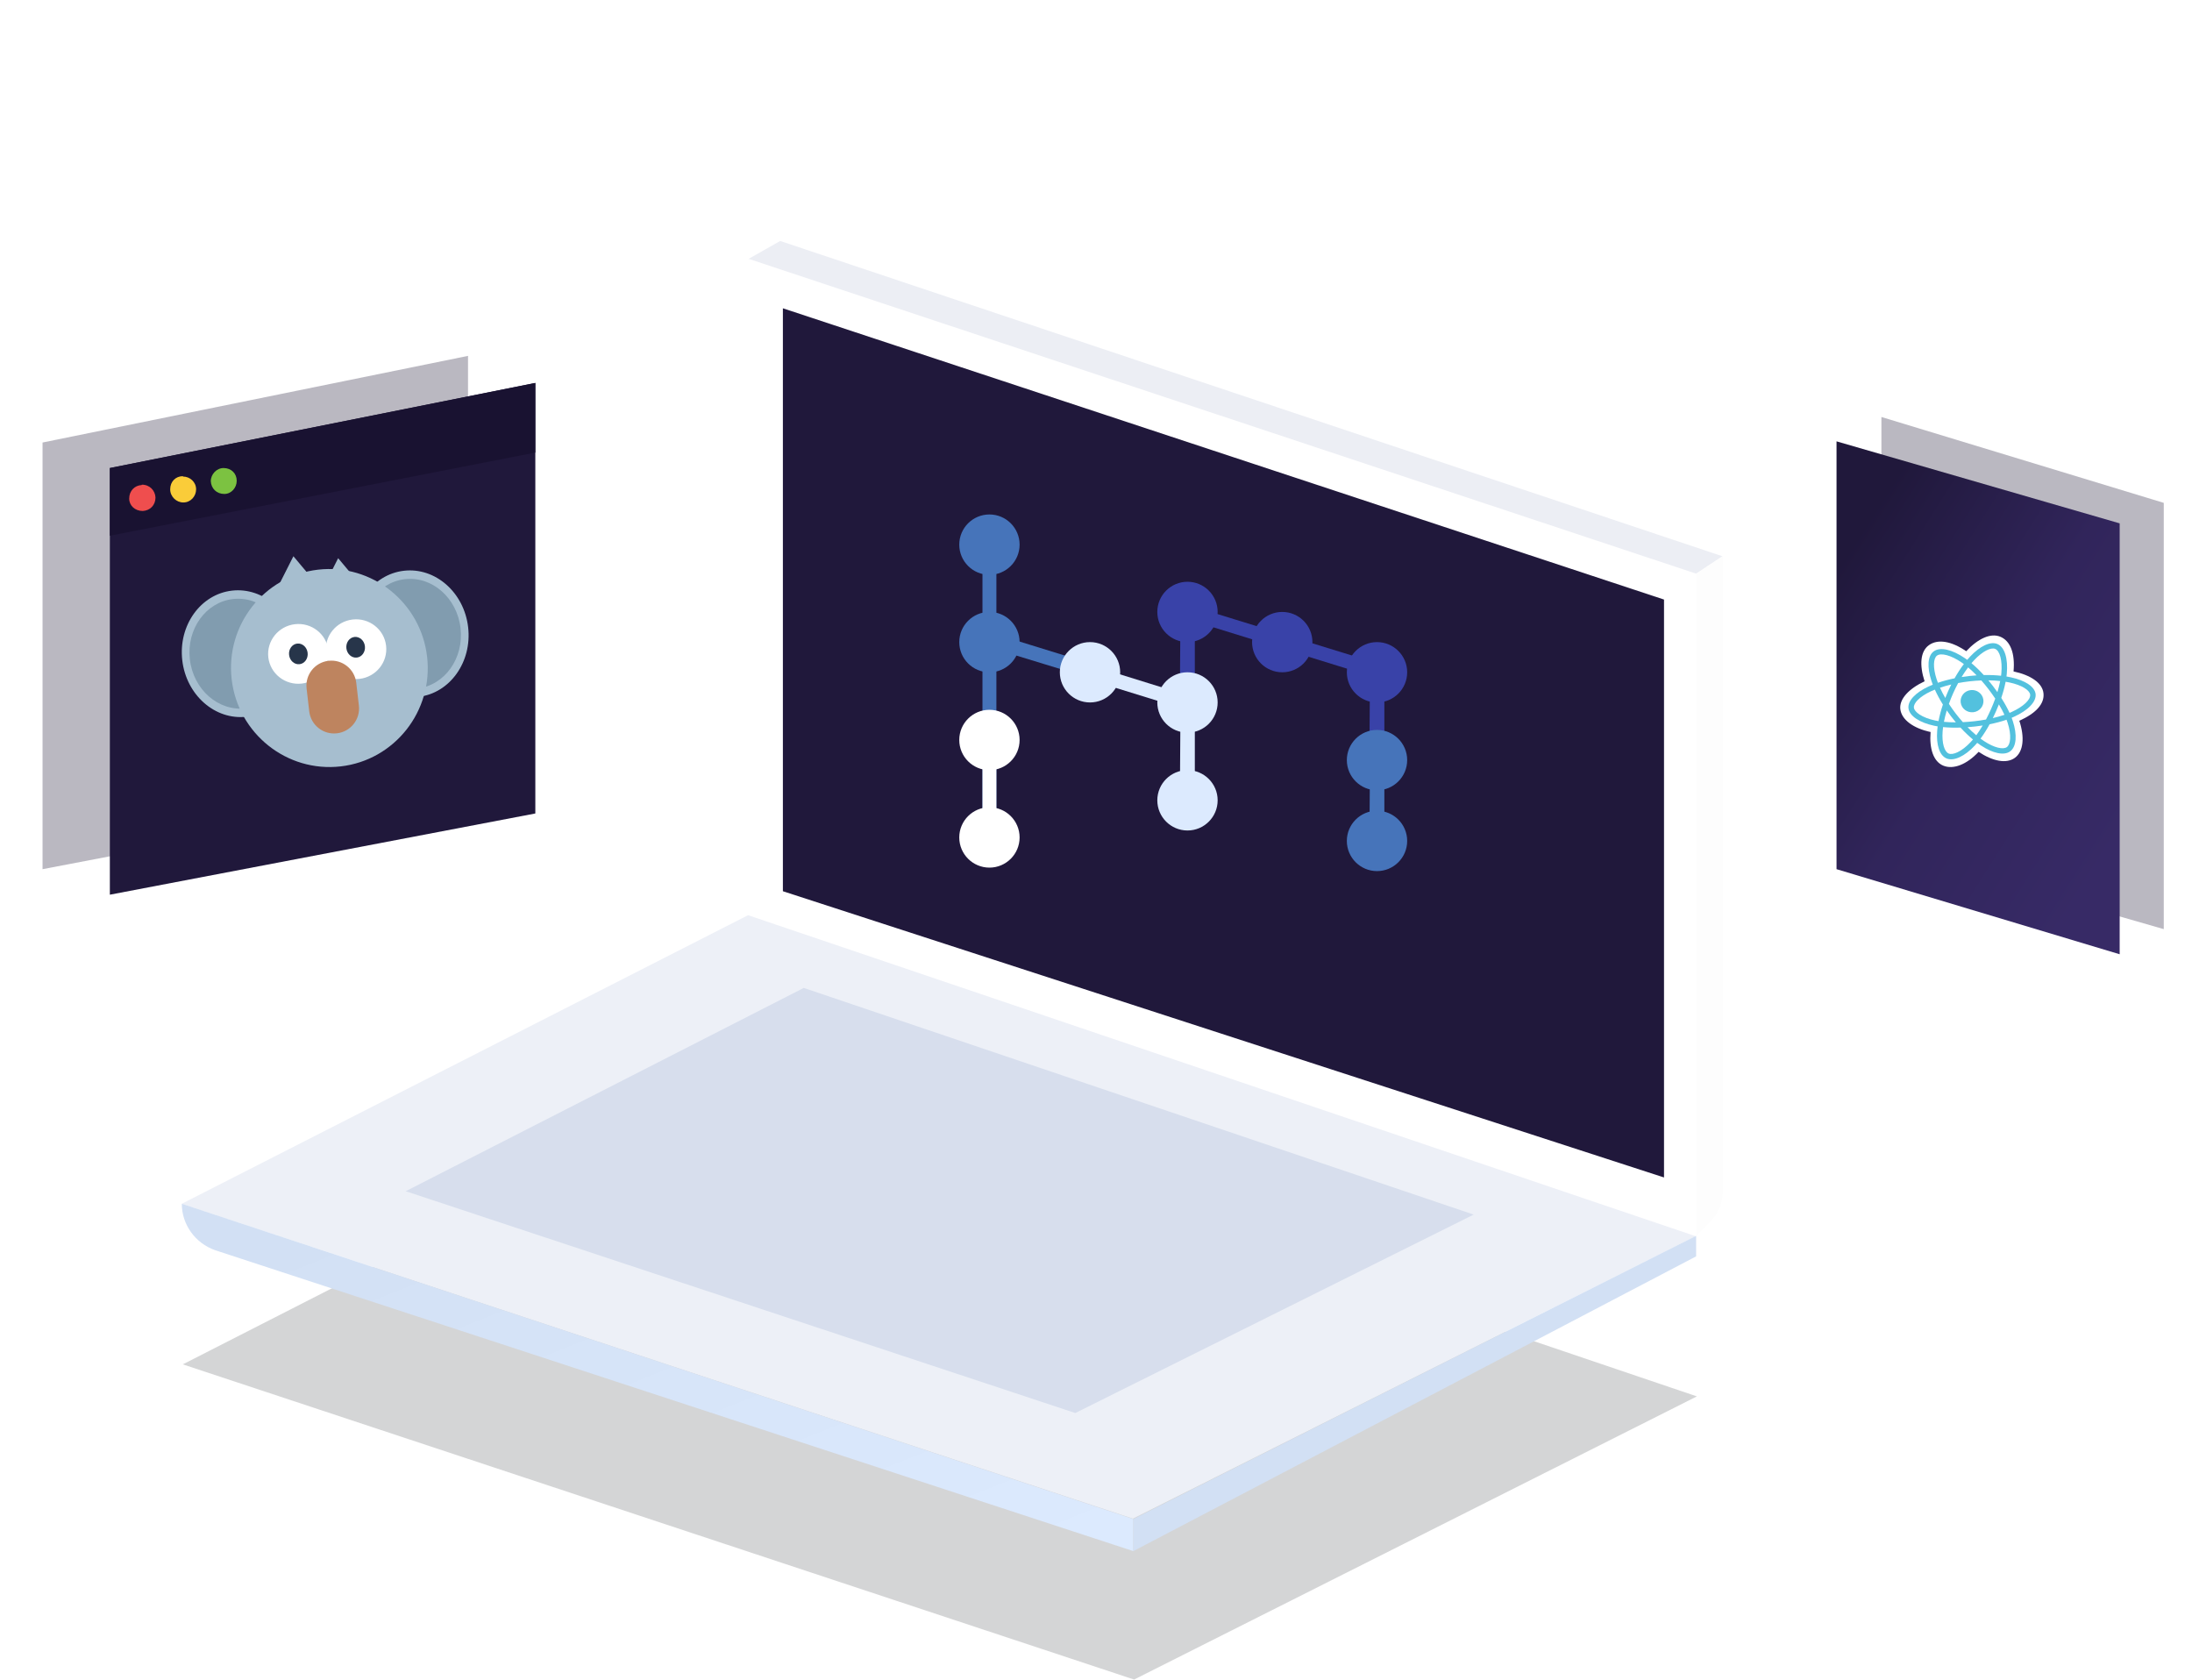
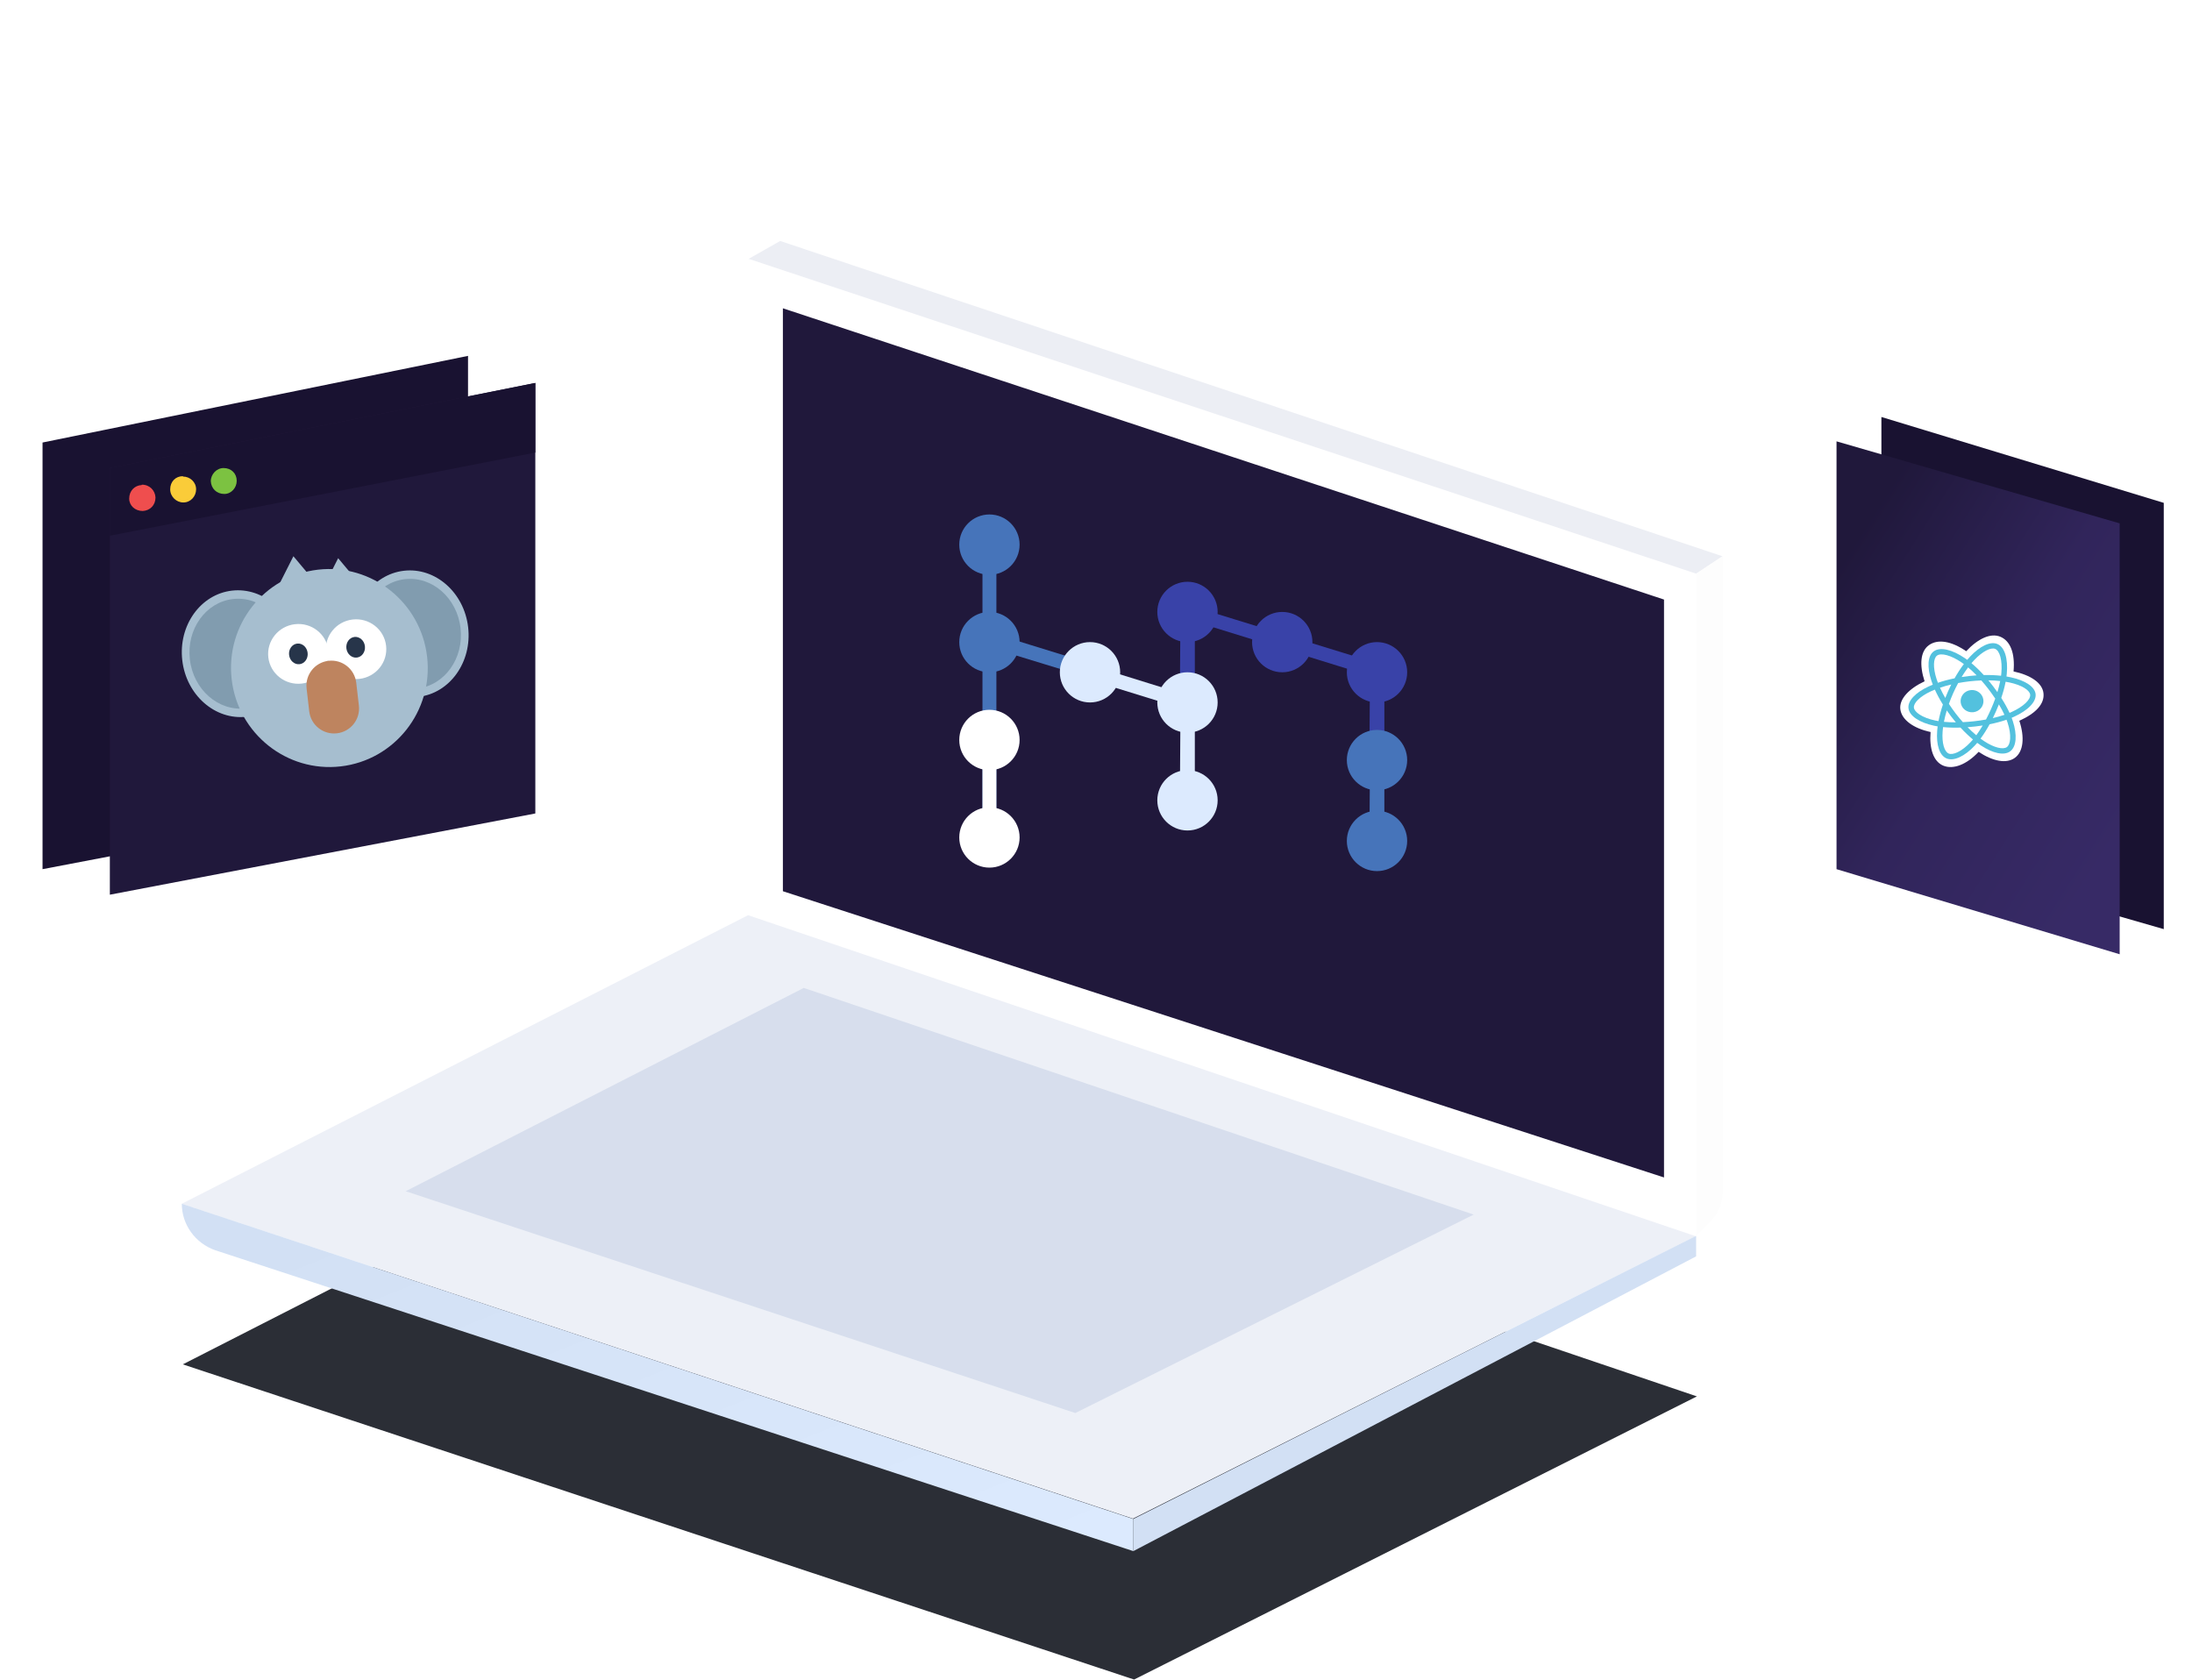
<svg xmlns="http://www.w3.org/2000/svg" style="isolation:isolate" viewBox="406.553 204.862 626.894 480.32" width="626.894" height="480.32">
-   <path d=" M 745.72 214.818 L 965.525 392.145 L 745.72 569.361 L 525.803 392.145 L 745.72 214.818 Z " fill-rule="evenodd" fill="none" />
+   <path d=" M 745.72 214.818 L 965.525 392.145 L 745.72 569.361 L 525.803 392.145 L 745.72 214.818 Z " fillRule="evenodd" fill="none" />
  <g style="isolation: isolate;">
-     <path d=" M 745.72 214.818 L 965.525 392.145 L 745.72 569.361 L 525.803 392.145 L 745.72 214.818 Z " fill-rule="evenodd" fill="none" vector-effect="non-scaling-stroke" stroke-width="2.212" stroke="rgb(255,255,255)" stroke-opacity="0.1" stroke-linejoin="miter" stroke-linecap="round" stroke-miterlimit="9" />
+     <path d=" M 745.72 214.818 L 965.525 392.145 L 745.72 569.361 L 525.803 392.145 L 745.72 214.818 Z " fillRule="evenodd" fill="none" vector-effect="non-scaling-stroke" stroke-width="2.212" stroke="rgb(255,255,255)" stroke-opacity="0.1" strokeLinejoin="miter" stroke-linecap="round" strokeMiterlimit="9" />
  </g>
-   <path d=" M 620.496 466.593 L 620.496 278.979 L 891.519 368.914 C 891.519 368.914 892.294 558.078 891.519 558.299 C 890.855 558.631 620.496 466.483 620.496 466.483 L 620.496 466.593 Z " fill-rule="evenodd" fill="rgb(255,255,255)" />
-   <path d=" M 620.496 278.979 L 629.677 273.779 L 899.152 363.936 L 891.63 368.914 L 620.606 278.868 L 620.496 278.979 Z " fill-rule="evenodd" fill="rgb(236,238,244)" />
-   <path d=" M 458.877 595.025 L 620.827 512.391 L 891.851 604.207 L 730.896 685.182 L 458.766 595.025 L 458.877 595.025 Z " fill-rule="evenodd" fill="rgb(43,46,54)" fill-opacity="0.2" />
-   <path d=" M 458.545 549.117 L 620.496 466.593 L 891.519 558.409 L 730.564 639.163 L 458.435 549.117 L 458.545 549.117 Z " fill-rule="evenodd" fill="rgb(237,240,247)" />
-   <path d=" M 522.485 545.577 L 636.425 487.39 L 828.022 552.215 L 714.082 608.964 L 522.706 545.577 L 522.485 545.577 Z " fill-rule="evenodd" fill="rgb(215,222,237)" />
+   <path d=" M 620.496 466.593 L 620.496 278.979 L 891.519 368.914 C 891.519 368.914 892.294 558.078 891.519 558.299 C 890.855 558.631 620.496 466.483 620.496 466.483 L 620.496 466.593 Z " fillRule="evenodd" fill="rgb(255,255,255)" />
+   <path d=" M 620.496 278.979 L 629.677 273.779 L 899.152 363.936 L 891.63 368.914 L 620.606 278.868 L 620.496 278.979 Z " fillRule="evenodd" fill="rgb(236,238,244)" />
+   <path d=" M 458.877 595.025 L 620.827 512.391 L 891.851 604.207 L 730.896 685.182 L 458.766 595.025 L 458.877 595.025 Z " fillRule="evenodd" fill="rgb(43,46,54)" fillOpacity="0.2" />
+   <path d=" M 458.545 549.117 L 620.496 466.593 L 891.519 558.409 L 730.564 639.163 L 458.435 549.117 L 458.545 549.117 Z " fillRule="evenodd" fill="rgb(237,240,247)" />
+   <path d=" M 522.485 545.577 L 636.425 487.39 L 828.022 552.215 L 714.082 608.964 L 522.706 545.577 L 522.485 545.577 Z " fillRule="evenodd" fill="rgb(215,222,237)" />
  <linearGradient id="_lgradient_2" x1="9.218%" y1="13.449%" x2="97.82%" y2="94.074%">
    <stop offset="0%" stop-opacity="1" style="stop-color:rgb(210,224,244)" />
    <stop offset="100%" stop-opacity="1" style="stop-color:rgb(220,234,254)" />
  </linearGradient>
-   <path d=" M 458.545 549.117 C 458.545 555.091 462.417 560.401 468.059 562.392 L 730.675 648.456 L 730.675 639.274 L 458.545 549.117 Z " fill-rule="evenodd" fill="url(#_lgradient_2)" />
-   <path d=" M 730.675 639.274 L 730.675 648.456 L 891.63 564.162 L 891.63 558.299 L 730.675 639.274 Z " fill-rule="evenodd" fill="rgb(210,224,244)" />
-   <path d=" M 891.63 368.914 L 891.63 558.299 L 895.612 554.316 C 897.825 552.104 899.263 548.785 899.263 545.799 L 899.263 363.936 L 891.74 368.914 L 891.63 368.914 Z " fill-rule="evenodd" fill="rgb(253,253,253)" />
-   <path d=" M 630.452 459.845 L 630.452 293.028 L 882.448 376.326 L 882.448 541.595 L 630.452 459.735 L 630.452 459.845 Z " fill-rule="evenodd" fill="rgb(32,24,59)" />
-   <path d=" M 687.532 357.741 L 691.515 357.741 L 691.515 446.46 L 687.532 446.46 L 687.532 357.741 Z  M 798.376 419.69 L 802.469 419.69 L 802.469 450.996 L 798.154 450.996 L 798.376 419.69 Z " fill-rule="evenodd" fill="rgb(70,116,186)" />
-   <path d=" M 798.376 393.251 L 802.469 393.251 L 802.469 427.544 L 798.154 427.544 L 798.376 393.251 Z  M 744.171 376.658 L 748.264 376.658 L 748.264 409.844 L 743.95 409.844 L 744.171 376.658 Z " fill-rule="evenodd" fill="rgb(57,66,168)" />
-   <path d=" M 744.171 405.751 L 748.264 405.751 L 748.264 438.938 L 743.95 438.938 L 744.171 405.751 Z " fill-rule="evenodd" fill="rgb(220,234,254)" />
-   <path d=" M 688.639 385.397 L 687.532 389.379 L 718.285 398.782 L 719.392 394.91 L 688.639 385.397 Z " fill-rule="evenodd" fill="rgb(70,116,186)" />
-   <path d=" M 747.268 377.985 L 746.162 381.968 L 801.916 399.225 L 803.022 395.353 L 747.379 378.206 L 747.268 377.985 Z " fill-rule="evenodd" fill="rgb(57,66,168)" />
-   <path d=" M 722.931 396.459 L 721.604 400.331 L 752.357 409.844 L 753.463 405.972 L 722.821 396.459 L 722.931 396.459 Z " fill-rule="evenodd" fill="rgb(220,234,254)" />
-   <path d=" M 687.532 409.844 L 691.515 409.844 L 691.515 451.881 L 687.532 451.881 L 687.532 409.844 Z " fill-rule="evenodd" fill="rgb(255,255,255)" />
+   <path d=" M 458.545 549.117 C 458.545 555.091 462.417 560.401 468.059 562.392 L 730.675 648.456 L 730.675 639.274 L 458.545 549.117 Z " fillRule="evenodd" fill="url(#_lgradient_2)" />
+   <path d=" M 730.675 639.274 L 730.675 648.456 L 891.63 564.162 L 891.63 558.299 L 730.675 639.274 Z " fillRule="evenodd" fill="rgb(210,224,244)" />
+   <path d=" M 891.63 368.914 L 891.63 558.299 L 895.612 554.316 C 897.825 552.104 899.263 548.785 899.263 545.799 L 899.263 363.936 L 891.74 368.914 L 891.63 368.914 Z " fillRule="evenodd" fill="rgb(253,253,253)" />
+   <path d=" M 630.452 459.845 L 630.452 293.028 L 882.448 376.326 L 882.448 541.595 L 630.452 459.735 L 630.452 459.845 Z " fillRule="evenodd" fill="rgb(32,24,59)" />
+   <path d=" M 687.532 357.741 L 691.515 357.741 L 691.515 446.46 L 687.532 446.46 L 687.532 357.741 Z  M 798.376 419.69 L 802.469 419.69 L 802.469 450.996 L 798.154 450.996 L 798.376 419.69 Z " fillRule="evenodd" fill="rgb(70,116,186)" />
+   <path d=" M 798.376 393.251 L 802.469 393.251 L 802.469 427.544 L 798.154 427.544 L 798.376 393.251 Z  M 744.171 376.658 L 748.264 376.658 L 748.264 409.844 L 743.95 409.844 L 744.171 376.658 Z " fillRule="evenodd" fill="rgb(57,66,168)" />
+   <path d=" M 744.171 405.751 L 748.264 405.751 L 748.264 438.938 L 743.95 438.938 L 744.171 405.751 Z " fillRule="evenodd" fill="rgb(220,234,254)" />
+   <path d=" M 688.639 385.397 L 687.532 389.379 L 718.285 398.782 L 719.392 394.91 L 688.639 385.397 Z " fillRule="evenodd" fill="rgb(70,116,186)" />
+   <path d=" M 747.268 377.985 L 746.162 381.968 L 801.916 399.225 L 803.022 395.353 L 747.379 378.206 L 747.268 377.985 Z " fillRule="evenodd" fill="rgb(57,66,168)" />
+   <path d=" M 722.931 396.459 L 721.604 400.331 L 752.357 409.844 L 753.463 405.972 L 722.821 396.459 L 722.931 396.459 Z " fillRule="evenodd" fill="rgb(220,234,254)" />
+   <path d=" M 687.532 409.844 L 691.515 409.844 L 691.515 451.881 L 687.532 451.881 L 687.532 409.844 Z " fillRule="evenodd" fill="rgb(255,255,255)" />
  <path d=" M 680.895 360.618 C 680.895 355.855 684.761 351.989 689.524 351.989 C 694.286 351.989 698.152 355.855 698.152 360.618 C 698.152 365.38 694.286 369.246 689.524 369.246 C 684.761 369.246 680.895 365.38 680.895 360.618 Z " fill="rgb(70,116,186)" />
  <path d=" M 680.895 388.494 C 680.895 383.732 684.761 379.866 689.524 379.866 C 694.286 379.866 698.152 383.732 698.152 388.494 C 698.152 393.256 694.286 397.123 689.524 397.123 C 684.761 397.123 680.895 393.256 680.895 388.494 Z " fill="rgb(70,116,186)" />
  <path d=" M 680.895 416.482 C 680.895 411.719 684.761 407.853 689.524 407.853 C 694.286 407.853 698.152 411.719 698.152 416.482 C 698.152 421.244 694.286 425.11 689.524 425.11 C 684.761 425.11 680.895 421.244 680.895 416.482 Z " fill="rgb(255,255,255)" />
  <path d=" M 709.657 397.123 C 709.657 392.361 713.523 388.494 718.285 388.494 C 723.048 388.494 726.914 392.361 726.914 397.123 C 726.914 401.885 723.048 405.751 718.285 405.751 C 713.523 405.751 709.657 401.885 709.657 397.123 Z " fill="rgb(220,234,254)" />
  <path d=" M 737.534 405.751 C 737.534 400.989 741.4 397.123 746.162 397.123 C 750.924 397.123 754.791 400.989 754.791 405.751 C 754.791 410.513 750.924 414.38 746.162 414.38 C 741.4 414.38 737.534 410.513 737.534 405.751 Z " fill="rgb(220,234,254)" />
  <path d=" M 791.738 422.234 C 791.738 417.472 795.605 413.605 800.367 413.605 C 805.129 413.605 808.995 417.472 808.995 422.234 C 808.995 426.996 805.129 430.862 800.367 430.862 C 795.605 430.862 791.738 426.996 791.738 422.234 Z " fill="rgb(70,116,186)" />
  <path d=" M 791.738 445.354 C 791.738 440.592 795.605 436.725 800.367 436.725 C 805.129 436.725 808.995 440.592 808.995 445.354 C 808.995 450.116 805.129 453.982 800.367 453.982 C 795.605 453.982 791.738 450.116 791.738 445.354 Z " fill="rgb(70,116,186)" />
  <path d=" M 737.534 433.739 C 737.534 428.976 741.4 425.11 746.162 425.11 C 750.924 425.11 754.791 428.976 754.791 433.739 C 754.791 438.501 750.924 442.367 746.162 442.367 C 741.4 442.367 737.534 438.501 737.534 433.739 Z " fill="rgb(220,234,254)" />
  <path d=" M 737.534 379.866 C 737.534 375.104 741.4 371.237 746.162 371.237 C 750.924 371.237 754.791 375.104 754.791 379.866 C 754.791 384.628 750.924 388.494 746.162 388.494 C 741.4 388.494 737.534 384.628 737.534 379.866 Z " fill="rgb(57,66,168)" />
  <path d=" M 764.636 388.494 C 764.636 383.732 768.502 379.866 773.264 379.866 C 778.027 379.866 781.893 383.732 781.893 388.494 C 781.893 393.256 778.027 397.123 773.264 397.123 C 768.502 397.123 764.636 393.256 764.636 388.494 Z " fill="rgb(57,66,168)" />
  <path d=" M 791.738 397.123 C 791.738 392.361 795.605 388.494 800.367 388.494 C 805.129 388.494 808.995 392.361 808.995 397.123 C 808.995 401.885 805.129 405.751 800.367 405.751 C 795.605 405.751 791.738 401.885 791.738 397.123 Z " fill="rgb(57,66,168)" />
  <path d=" M 680.895 444.358 C 680.895 439.596 684.761 435.73 689.524 435.73 C 694.286 435.73 698.152 439.596 698.152 444.358 C 698.152 449.12 694.286 452.987 689.524 452.987 C 684.761 452.987 680.895 449.12 680.895 444.358 Z " fill="rgb(255,255,255)" />
-   <path d=" M 528.237 296.125 L 528.237 419.468 L 406.553 443.031 L 406.553 320.572 L 528.237 296.236 L 528.237 296.125 Z " fill-rule="evenodd" fill="rgb(255,255,255)" fill-opacity="0.2" />
-   <path d=" M 540.405 306.634 L 540.405 430.199 L 418.721 453.429 L 418.721 331.413 L 540.405 306.634 Z " fill-rule="evenodd" fill="rgb(25,18,49)" fill-opacity="0.3" />
-   <path d=" M 559.654 314.046 L 559.654 437.5 L 437.97 460.73 L 437.97 338.714 L 559.654 314.378 L 559.654 314.046 Z " fill-rule="evenodd" fill="rgb(32,24,59)" />
-   <path d=" M 437.97 338.493 L 437.97 358.073 L 559.654 334.29 L 559.654 314.378 L 437.97 338.714 L 437.97 338.493 Z " fill-rule="evenodd" fill="rgb(25,18,49)" />
-   <path d=" M 470.492 338.714 C 472.705 338.714 474.253 340.263 474.253 342.365 C 474.253 344.356 472.705 346.126 470.714 346.126 C 468.501 346.126 466.952 344.577 466.842 342.476 C 466.842 340.484 468.501 338.714 470.492 338.714 Z " fill-rule="evenodd" fill="rgb(124,194,65)" />
-   <path d=" M 458.877 341.148 C 460.868 341.148 462.638 342.697 462.638 344.799 C 462.638 346.79 461.089 348.56 458.988 348.56 C 456.996 348.56 455.227 346.9 455.227 344.799 C 455.227 342.586 456.775 341.037 458.877 341.037 L 458.877 341.148 Z " fill-rule="evenodd" fill="rgb(250,204,57)" />
-   <path d=" M 447.151 343.471 C 449.364 343.471 450.912 345.13 451.023 347.122 C 451.023 349.334 449.474 350.883 447.372 350.993 C 445.16 350.993 443.501 349.445 443.501 347.454 C 443.501 345.241 445.049 343.692 447.041 343.582 L 447.151 343.471 Z " fill-rule="evenodd" fill="rgb(239,78,78)" />
-   <path d=" M 952.693 313.271 L 952.693 436.725 L 1033.447 459.956 L 1033.447 337.829 L 952.693 313.493 L 952.693 313.271 Z " fill-rule="evenodd" fill="rgb(255,255,255)" fill-opacity="0.2" />
-   <path d=" M 944.618 323.891 L 944.618 447.345 L 1025.372 470.576 L 1025.372 348.67 L 944.618 324.112 L 944.618 323.891 Z " fill-rule="evenodd" fill="rgb(25,18,49)" fill-opacity="0.3" />
+   <path d=" M 528.237 296.125 L 528.237 419.468 L 406.553 443.031 L 406.553 320.572 L 528.237 296.236 L 528.237 296.125 Z " fillRule="evenodd" fill="rgb(255,255,255)" fillOpacity="0.2" />
+   <path d=" M 540.405 306.634 L 540.405 430.199 L 418.721 453.429 L 418.721 331.413 L 540.405 306.634 Z " fillRule="evenodd" fill="rgb(25,18,49)" fillOpacity="0.3" />
+   <path d=" M 559.654 314.046 L 559.654 437.5 L 437.97 460.73 L 437.97 338.714 L 559.654 314.378 L 559.654 314.046 Z " fillRule="evenodd" fill="rgb(32,24,59)" />
+   <path d=" M 437.97 338.493 L 437.97 358.073 L 559.654 334.29 L 559.654 314.378 L 437.97 338.714 L 437.97 338.493 Z " fillRule="evenodd" fill="rgb(25,18,49)" />
+   <path d=" M 470.492 338.714 C 472.705 338.714 474.253 340.263 474.253 342.365 C 474.253 344.356 472.705 346.126 470.714 346.126 C 468.501 346.126 466.952 344.577 466.842 342.476 C 466.842 340.484 468.501 338.714 470.492 338.714 Z " fillRule="evenodd" fill="rgb(124,194,65)" />
+   <path d=" M 458.877 341.148 C 460.868 341.148 462.638 342.697 462.638 344.799 C 462.638 346.79 461.089 348.56 458.988 348.56 C 456.996 348.56 455.227 346.9 455.227 344.799 C 455.227 342.586 456.775 341.037 458.877 341.037 L 458.877 341.148 Z " fillRule="evenodd" fill="rgb(250,204,57)" />
+   <path d=" M 447.151 343.471 C 449.364 343.471 450.912 345.13 451.023 347.122 C 451.023 349.334 449.474 350.883 447.372 350.993 C 445.16 350.993 443.501 349.445 443.501 347.454 C 443.501 345.241 445.049 343.692 447.041 343.582 L 447.151 343.471 Z " fillRule="evenodd" fill="rgb(239,78,78)" />
+   <path d=" M 952.693 313.271 L 952.693 436.725 L 1033.447 459.956 L 1033.447 337.829 L 952.693 313.493 L 952.693 313.271 Z " fillRule="evenodd" fill="rgb(255,255,255)" fillOpacity="0.2" />
+   <path d=" M 944.618 323.891 L 944.618 447.345 L 1025.372 470.576 L 1025.372 348.67 L 944.618 324.112 L 944.618 323.891 Z " fillRule="evenodd" fill="rgb(25,18,49)" fillOpacity="0.3" />
  <linearGradient id="_lgradient_3" x1="15.647%" y1="11.296%" x2="84.87%" y2="90.746%">
    <stop offset="0%" stop-opacity="1" style="stop-color:rgb(32,24,59)" />
    <stop offset="50%" stop-opacity="1" style="stop-color:rgb(49,37,91)" />
    <stop offset="100%" stop-opacity="1" style="stop-color:rgb(55,42,102)" />
  </linearGradient>
-   <path d=" M 1012.761 478.098 L 1012.761 354.533 L 931.786 331.081 L 931.786 453.429 L 1012.761 477.766 L 1012.761 478.098 Z " fill-rule="evenodd" fill="url(#_lgradient_3)" />
+   <path d=" M 1012.761 478.098 L 1012.761 354.533 L 931.786 331.081 L 931.786 453.429 L 1012.761 477.766 L 1012.761 478.098 Z " fillRule="evenodd" fill="url(#_lgradient_3)" />
  <path d=" M 507.853 388.004 C 506.703 378.052 513.069 369.128 522.061 368.089 C 531.053 367.049 539.287 374.285 540.438 384.237 C 541.588 394.189 535.222 403.113 526.23 404.152 C 517.238 405.192 509.004 397.956 507.853 388.004 Z " fill="rgb(166,190,207)" />
  <path d=" M 458.68 393.689 C 457.529 383.737 463.895 374.813 472.887 373.773 C 481.879 372.734 490.114 379.97 491.264 389.922 C 492.414 399.874 486.048 408.797 477.056 409.837 C 468.064 410.876 459.83 403.641 458.68 393.689 Z " fill="rgb(166,190,207)" />
  <path d=" M 510.024 387.753 C 509.027 379.127 514.545 371.392 522.339 370.491 C 530.133 369.59 537.27 375.862 538.267 384.488 C 539.264 393.114 533.746 400.849 525.952 401.75 C 518.158 402.651 511.021 396.379 510.024 387.753 Z " fill="rgb(129,156,175)" />
  <path d=" M 460.85 393.438 C 459.853 384.812 465.371 377.077 473.165 376.176 C 480.959 375.275 488.096 381.547 489.093 390.173 C 490.09 398.799 484.572 406.533 476.779 407.434 C 468.985 408.335 461.848 402.064 460.85 393.438 Z " fill="rgb(129,156,175)" />
  <path d=" M 472.809 399.138 C 471.015 383.613 482.08 369.562 497.503 367.779 C 512.927 365.996 526.906 377.152 528.701 392.677 C 530.496 408.201 519.431 422.253 504.007 424.036 C 488.583 425.819 474.604 414.663 472.809 399.138 Z " fill="rgb(166,190,207)" />
  <path d=" M 483.29 392.855 C 482.749 388.17 486.159 383.921 490.901 383.373 C 495.642 382.825 499.932 386.184 500.474 390.869 C 501.015 395.554 497.605 399.803 492.863 400.351 C 488.121 400.899 483.832 397.54 483.29 392.855 Z " fill="rgb(255,255,255)" />
  <path d=" M 499.79 391.515 C 499.248 386.83 502.658 382.581 507.4 382.033 C 512.142 381.485 516.432 384.843 516.973 389.529 C 517.515 394.214 514.105 398.463 509.363 399.011 C 504.621 399.559 500.332 396.2 499.79 391.515 Z " fill="rgb(255,255,255)" />
  <path d=" M 489.231 392.168 C 489.043 390.541 490.078 389.083 491.541 388.914 C 493.004 388.745 494.344 389.929 494.533 391.556 C 494.721 393.182 493.686 394.641 492.223 394.81 C 490.76 394.979 489.419 393.795 489.231 392.168 Z " fill="rgb(39,53,74)" />
  <path d=" M 505.615 390.274 C 505.427 388.647 506.462 387.189 507.925 387.02 C 509.388 386.851 510.728 388.035 510.916 389.662 C 511.104 391.288 510.069 392.747 508.606 392.916 C 507.143 393.085 505.803 391.901 505.615 390.274 Z " fill="rgb(39,53,74)" />
-   <path d=" M 508.438 400.119 C 507.984 396.197 504.438 393.386 500.516 393.839 C 500.516 393.839 500.516 393.839 500.516 393.839 C 496.594 394.293 493.783 397.839 494.236 401.761 C 494.48 403.872 494.748 406.185 494.992 408.296 C 495.445 412.218 498.992 415.029 502.913 414.576 C 502.913 414.576 502.913 414.576 502.913 414.576 C 506.835 414.123 509.646 410.576 509.193 406.654 C 508.949 404.543 508.682 402.23 508.438 400.119 L 508.438 400.119 Z " fill-rule="evenodd" fill="rgb(190,132,95)" />
-   <path d=" M 490.466 363.936 L 497.583 372.425 L 485.473 373.825 L 490.466 363.936 L 490.466 363.936 Z " fill-rule="evenodd" fill="rgb(166,190,207)" />
-   <path d=" M 503.26 364.495 L 510.378 372.984 L 498.267 374.384 L 503.26 364.495 Z " fill-rule="evenodd" fill="rgb(166,190,207)" />
+   <path d=" M 508.438 400.119 C 507.984 396.197 504.438 393.386 500.516 393.839 C 500.516 393.839 500.516 393.839 500.516 393.839 C 496.594 394.293 493.783 397.839 494.236 401.761 C 494.48 403.872 494.748 406.185 494.992 408.296 C 495.445 412.218 498.992 415.029 502.913 414.576 C 502.913 414.576 502.913 414.576 502.913 414.576 C 506.835 414.123 509.646 410.576 509.193 406.654 C 508.949 404.543 508.682 402.23 508.438 400.119 L 508.438 400.119 Z " fillRule="evenodd" fill="rgb(190,132,95)" />
+   <path d=" M 490.466 363.936 L 497.583 372.425 L 485.473 373.825 L 490.466 363.936 L 490.466 363.936 Z " fillRule="evenodd" fill="rgb(166,190,207)" />
+   <path d=" M 503.26 364.495 L 510.378 372.984 L 498.267 374.384 L 503.26 364.495 Z " fillRule="evenodd" fill="rgb(166,190,207)" />
  <path d=" M 950.028 407.667 C 950.384 410.679 953.736 413.152 958.682 414.203 C 958.283 418.972 959.507 422.642 962.286 423.813 C 965.142 425.017 969.008 423.528 972.415 419.878 C 976.472 422.559 980.347 423.358 982.776 421.598 C 985.274 419.789 985.613 415.685 984.068 410.988 C 988.837 408.835 991.326 406.126 990.966 403.074 C 990.618 400.132 987.293 397.926 982.411 396.878 C 982.871 391.754 981.547 388.188 978.654 386.968 C 975.863 385.791 972.241 387.496 968.87 391.092 C 964.575 388.158 960.716 387.548 958.186 389.381 C 955.747 391.148 955.454 395.058 956.968 399.699 C 952.553 401.777 949.682 404.736 950.028 407.667 L 950.028 407.667 Z " fill="rgb(255,255,255)" />
  <path d=" M 981.602 398.553 C 981.2 398.467 980.795 398.392 980.389 398.325 C 980.424 398.06 980.453 397.794 980.478 397.527 C 980.868 393.238 979.891 389.928 977.781 389.038 C 975.759 388.186 972.788 389.645 969.969 392.652 C 969.692 392.949 969.422 393.253 969.16 393.563 C 968.941 393.401 968.719 393.242 968.493 393.088 C 964.874 390.617 961.442 389.789 959.598 391.125 C 957.829 392.406 957.643 395.642 958.91 399.524 C 959.036 399.908 959.172 400.289 959.317 400.667 C 958.867 400.848 958.434 401.036 958.021 401.23 C 954.326 402.97 952.11 405.294 952.361 407.42 C 952.621 409.615 955.519 411.521 959.687 412.406 C 960.025 412.477 960.364 412.54 960.705 412.595 C 960.647 413.026 960.602 413.458 960.569 413.892 C 960.27 417.879 961.23 420.91 963.245 421.761 C 965.326 422.638 968.469 421.144 971.338 418.069 C 971.565 417.826 971.791 417.57 972.016 417.303 C 972.371 417.567 972.733 417.821 973.102 418.066 C 976.498 420.309 979.673 421.014 981.436 419.737 C 983.256 418.418 983.496 415.019 982.195 411.062 C 982.095 410.759 981.985 410.452 981.865 410.139 C 982.087 410.047 982.305 409.954 982.517 409.858 C 986.526 408.045 988.98 405.566 988.717 403.341 C 988.465 401.208 985.684 399.43 981.602 398.553 L 981.602 398.553 L 981.602 398.553 Z " fill="rgb(83,193,222)" />
-   <path d=" M 981.859 408.476 C 981.668 408.563 981.471 408.648 981.27 408.731 C 980.642 407.364 979.842 405.924 978.898 404.45 C 979.444 402.847 979.865 401.29 980.146 399.83 C 980.53 399.893 980.904 399.963 981.265 400.041 C 984.763 400.792 987.013 402.23 987.164 403.515 C 987.326 404.885 985.32 406.911 981.859 408.476 L 981.859 408.476 Z  M 980.706 411.527 C 981.281 413.277 981.525 414.889 981.434 416.182 C 981.351 417.344 981.005 418.15 980.503 418.514 C 979.433 419.289 976.884 418.724 973.98 416.805 C 973.646 416.585 973.309 416.348 972.969 416.096 C 973.865 414.889 974.739 413.505 975.572 411.984 C 977.311 411.634 978.943 411.2 980.408 410.692 C 980.516 410.975 980.616 411.254 980.706 411.527 L 980.706 411.527 L 980.706 411.527 Z  M 966.405 419.983 C 965.331 420.494 964.44 420.604 963.866 420.362 C 962.643 419.847 961.872 417.413 962.128 414.003 C 962.159 413.6 962.201 413.198 962.255 412.797 C 963.782 412.951 965.458 412.997 967.236 412.938 C 968.405 414.205 969.608 415.354 970.801 416.345 C 970.6 416.582 970.394 416.816 970.182 417.044 C 968.913 418.404 967.6 419.414 966.405 419.983 L 966.405 419.983 L 966.405 419.983 Z  M 960.019 410.918 C 958.177 410.526 956.622 409.923 955.52 409.199 C 954.53 408.548 953.986 407.852 953.914 407.246 C 953.762 405.956 955.541 404.089 958.7 402.601 C 959.097 402.416 959.5 402.241 959.907 402.078 C 960.532 403.468 961.307 404.909 962.207 406.352 C 961.661 407.981 961.237 409.581 960.95 411.091 C 960.638 411.04 960.328 410.983 960.019 410.918 L 960.019 410.918 L 960.019 410.918 Z  M 960.4 399.062 C 959.315 395.737 959.465 393.12 960.53 392.347 C 961.666 391.525 964.471 392.202 967.595 394.335 C 967.795 394.472 967.996 394.616 968.199 394.765 C 967.274 395.988 966.378 397.364 965.543 398.847 C 963.852 399.193 962.244 399.625 960.779 400.126 C 960.643 399.774 960.517 399.42 960.4 399.062 L 960.4 399.062 L 960.4 399.062 Z  M 976.528 401.076 C 976.102 400.517 975.664 399.968 975.214 399.428 C 976.39 399.441 977.524 399.506 978.595 399.621 C 978.397 400.635 978.128 401.702 977.792 402.802 C 977.382 402.218 976.961 401.642 976.528 401.076 L 976.528 401.076 Z  M 969.416 395.724 C 970.221 396.4 971.039 397.164 971.853 398.001 C 970.413 398.095 968.979 398.256 967.555 398.482 C 968.155 397.495 968.778 396.571 969.416 395.724 L 969.416 395.724 L 969.416 395.724 Z  M 963.698 402.526 C 963.412 403.168 963.142 403.818 962.888 404.472 C 962.312 403.478 961.804 402.494 961.371 401.537 C 962.381 401.195 963.465 400.885 964.601 400.616 C 964.285 401.246 963.984 401.883 963.698 402.526 L 963.698 402.526 Z  M 965.914 411.439 C 964.708 411.443 963.565 411.394 962.502 411.29 C 962.703 410.244 962.975 409.151 963.311 408.031 C 963.712 408.613 964.128 409.186 964.558 409.748 C 964.996 410.322 965.448 410.886 965.914 411.439 L 965.914 411.439 Z  M 971.754 415.135 C 970.925 414.443 970.091 413.67 969.264 412.829 C 969.964 412.778 970.675 412.712 971.396 412.631 C 972.137 412.548 972.868 412.45 973.585 412.337 C 972.988 413.354 972.374 414.292 971.754 415.135 L 971.754 415.135 Z  M 978.221 406.304 C 978.834 407.328 979.367 408.326 979.81 409.282 C 978.784 409.635 977.668 409.951 976.485 410.226 C 976.799 409.589 977.101 408.947 977.388 408.298 C 977.681 407.639 977.958 406.974 978.221 406.304 L 978.221 406.304 L 978.221 406.304 Z  M 975.953 407.694 C 975.513 408.687 975.039 409.667 974.533 410.631 C 973.463 410.827 972.354 410.991 971.217 411.118 C 970.086 411.245 968.981 411.334 967.914 411.386 C 967.18 410.564 966.48 409.714 965.812 408.84 C 965.149 407.97 964.518 407.076 963.924 406.159 C 964.288 405.135 964.691 404.125 965.133 403.13 L 965.133 403.13 C 965.574 402.136 966.055 401.158 966.573 400.199 C 967.644 399.998 968.748 399.832 969.869 399.706 C 970.994 399.58 972.11 399.497 973.2 399.456 C 973.921 400.275 974.613 401.118 975.274 401.984 C 975.938 402.853 976.572 403.742 977.177 404.651 C 976.806 405.679 976.398 406.694 975.953 407.694 L 975.953 407.694 L 975.953 407.694 Z  M 977.16 390.436 C 978.458 390.984 979.258 393.689 978.92 397.393 C 978.898 397.634 978.871 397.875 978.841 398.115 C 977.292 397.945 975.625 397.877 973.891 397.912 C 972.728 396.638 971.544 395.494 970.376 394.52 C 970.618 394.234 970.868 393.953 971.124 393.679 C 973.539 391.102 975.941 389.923 977.16 390.436 L 977.16 390.436 L 977.16 390.436 Z " fill-rule="evenodd" fill="rgb(255,255,255)" />
+   <path d=" M 981.859 408.476 C 981.668 408.563 981.471 408.648 981.27 408.731 C 980.642 407.364 979.842 405.924 978.898 404.45 C 979.444 402.847 979.865 401.29 980.146 399.83 C 980.53 399.893 980.904 399.963 981.265 400.041 C 984.763 400.792 987.013 402.23 987.164 403.515 C 987.326 404.885 985.32 406.911 981.859 408.476 L 981.859 408.476 Z  M 980.706 411.527 C 981.281 413.277 981.525 414.889 981.434 416.182 C 981.351 417.344 981.005 418.15 980.503 418.514 C 979.433 419.289 976.884 418.724 973.98 416.805 C 973.646 416.585 973.309 416.348 972.969 416.096 C 973.865 414.889 974.739 413.505 975.572 411.984 C 977.311 411.634 978.943 411.2 980.408 410.692 C 980.516 410.975 980.616 411.254 980.706 411.527 L 980.706 411.527 L 980.706 411.527 Z  M 966.405 419.983 C 965.331 420.494 964.44 420.604 963.866 420.362 C 962.643 419.847 961.872 417.413 962.128 414.003 C 962.159 413.6 962.201 413.198 962.255 412.797 C 963.782 412.951 965.458 412.997 967.236 412.938 C 968.405 414.205 969.608 415.354 970.801 416.345 C 970.6 416.582 970.394 416.816 970.182 417.044 C 968.913 418.404 967.6 419.414 966.405 419.983 L 966.405 419.983 L 966.405 419.983 Z  M 960.019 410.918 C 958.177 410.526 956.622 409.923 955.52 409.199 C 954.53 408.548 953.986 407.852 953.914 407.246 C 953.762 405.956 955.541 404.089 958.7 402.601 C 959.097 402.416 959.5 402.241 959.907 402.078 C 960.532 403.468 961.307 404.909 962.207 406.352 C 961.661 407.981 961.237 409.581 960.95 411.091 C 960.638 411.04 960.328 410.983 960.019 410.918 L 960.019 410.918 L 960.019 410.918 Z  M 960.4 399.062 C 959.315 395.737 959.465 393.12 960.53 392.347 C 961.666 391.525 964.471 392.202 967.595 394.335 C 967.795 394.472 967.996 394.616 968.199 394.765 C 967.274 395.988 966.378 397.364 965.543 398.847 C 963.852 399.193 962.244 399.625 960.779 400.126 C 960.643 399.774 960.517 399.42 960.4 399.062 L 960.4 399.062 L 960.4 399.062 Z  M 976.528 401.076 C 976.102 400.517 975.664 399.968 975.214 399.428 C 976.39 399.441 977.524 399.506 978.595 399.621 C 978.397 400.635 978.128 401.702 977.792 402.802 C 977.382 402.218 976.961 401.642 976.528 401.076 L 976.528 401.076 Z  M 969.416 395.724 C 970.221 396.4 971.039 397.164 971.853 398.001 C 970.413 398.095 968.979 398.256 967.555 398.482 C 968.155 397.495 968.778 396.571 969.416 395.724 L 969.416 395.724 L 969.416 395.724 Z  M 963.698 402.526 C 963.412 403.168 963.142 403.818 962.888 404.472 C 962.312 403.478 961.804 402.494 961.371 401.537 C 962.381 401.195 963.465 400.885 964.601 400.616 C 964.285 401.246 963.984 401.883 963.698 402.526 L 963.698 402.526 Z  M 965.914 411.439 C 964.708 411.443 963.565 411.394 962.502 411.29 C 962.703 410.244 962.975 409.151 963.311 408.031 C 963.712 408.613 964.128 409.186 964.558 409.748 C 964.996 410.322 965.448 410.886 965.914 411.439 L 965.914 411.439 Z  M 971.754 415.135 C 970.925 414.443 970.091 413.67 969.264 412.829 C 969.964 412.778 970.675 412.712 971.396 412.631 C 972.137 412.548 972.868 412.45 973.585 412.337 C 972.988 413.354 972.374 414.292 971.754 415.135 L 971.754 415.135 Z  M 978.221 406.304 C 978.834 407.328 979.367 408.326 979.81 409.282 C 978.784 409.635 977.668 409.951 976.485 410.226 C 976.799 409.589 977.101 408.947 977.388 408.298 C 977.681 407.639 977.958 406.974 978.221 406.304 L 978.221 406.304 L 978.221 406.304 Z  M 975.953 407.694 C 975.513 408.687 975.039 409.667 974.533 410.631 C 973.463 410.827 972.354 410.991 971.217 411.118 C 970.086 411.245 968.981 411.334 967.914 411.386 C 967.18 410.564 966.48 409.714 965.812 408.84 C 965.149 407.97 964.518 407.076 963.924 406.159 C 964.288 405.135 964.691 404.125 965.133 403.13 L 965.133 403.13 C 965.574 402.136 966.055 401.158 966.573 400.199 C 967.644 399.998 968.748 399.832 969.869 399.706 C 970.994 399.58 972.11 399.497 973.2 399.456 C 973.921 400.275 974.613 401.118 975.274 401.984 C 975.938 402.853 976.572 403.742 977.177 404.651 C 976.806 405.679 976.398 406.694 975.953 407.694 L 975.953 407.694 L 975.953 407.694 Z  M 977.16 390.436 C 978.458 390.984 979.258 393.689 978.92 397.393 C 978.898 397.634 978.871 397.875 978.841 398.115 C 977.292 397.945 975.625 397.877 973.891 397.912 C 972.728 396.638 971.544 395.494 970.376 394.52 C 970.618 394.234 970.868 393.953 971.124 393.679 C 973.539 391.102 975.941 389.923 977.16 390.436 L 977.16 390.436 L 977.16 390.436 Z " fillRule="evenodd" fill="rgb(255,255,255)" />
  <path d=" M 970.166 402.217 C 971.959 402.016 973.579 403.269 973.786 405.016 C 973.992 406.763 972.706 408.343 970.913 408.544 C 969.12 408.744 967.5 407.492 967.293 405.744 C 967.086 403.998 968.373 402.418 970.166 402.217" fill="rgb(83,193,222)" />
</svg>
